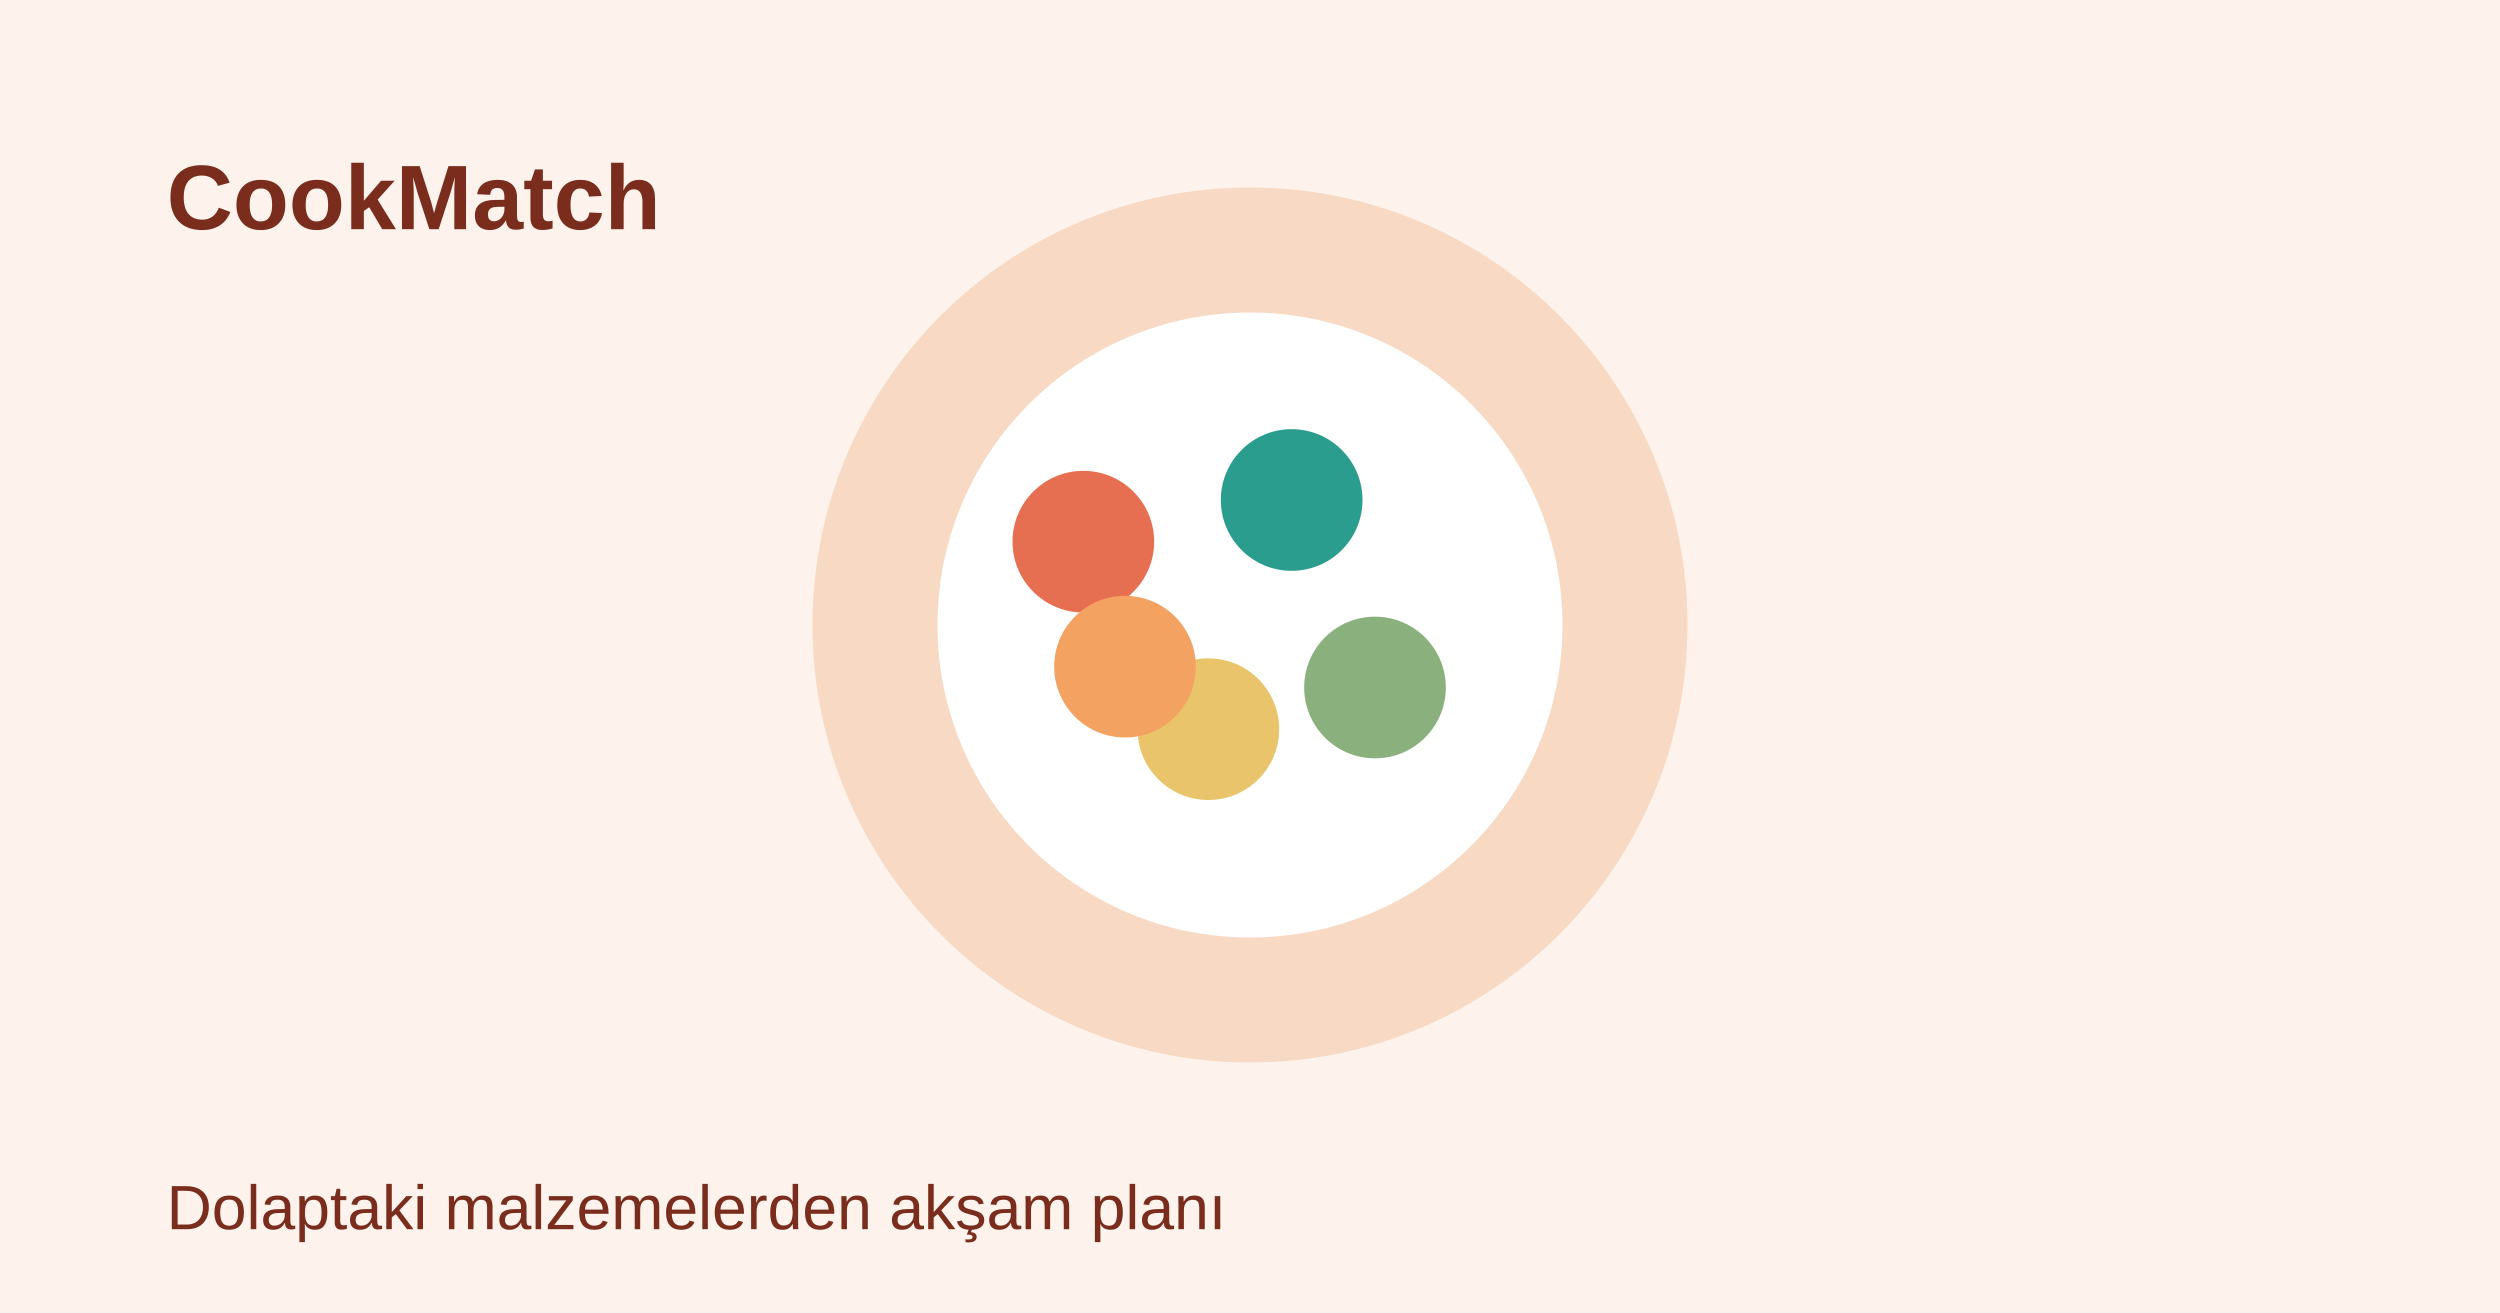
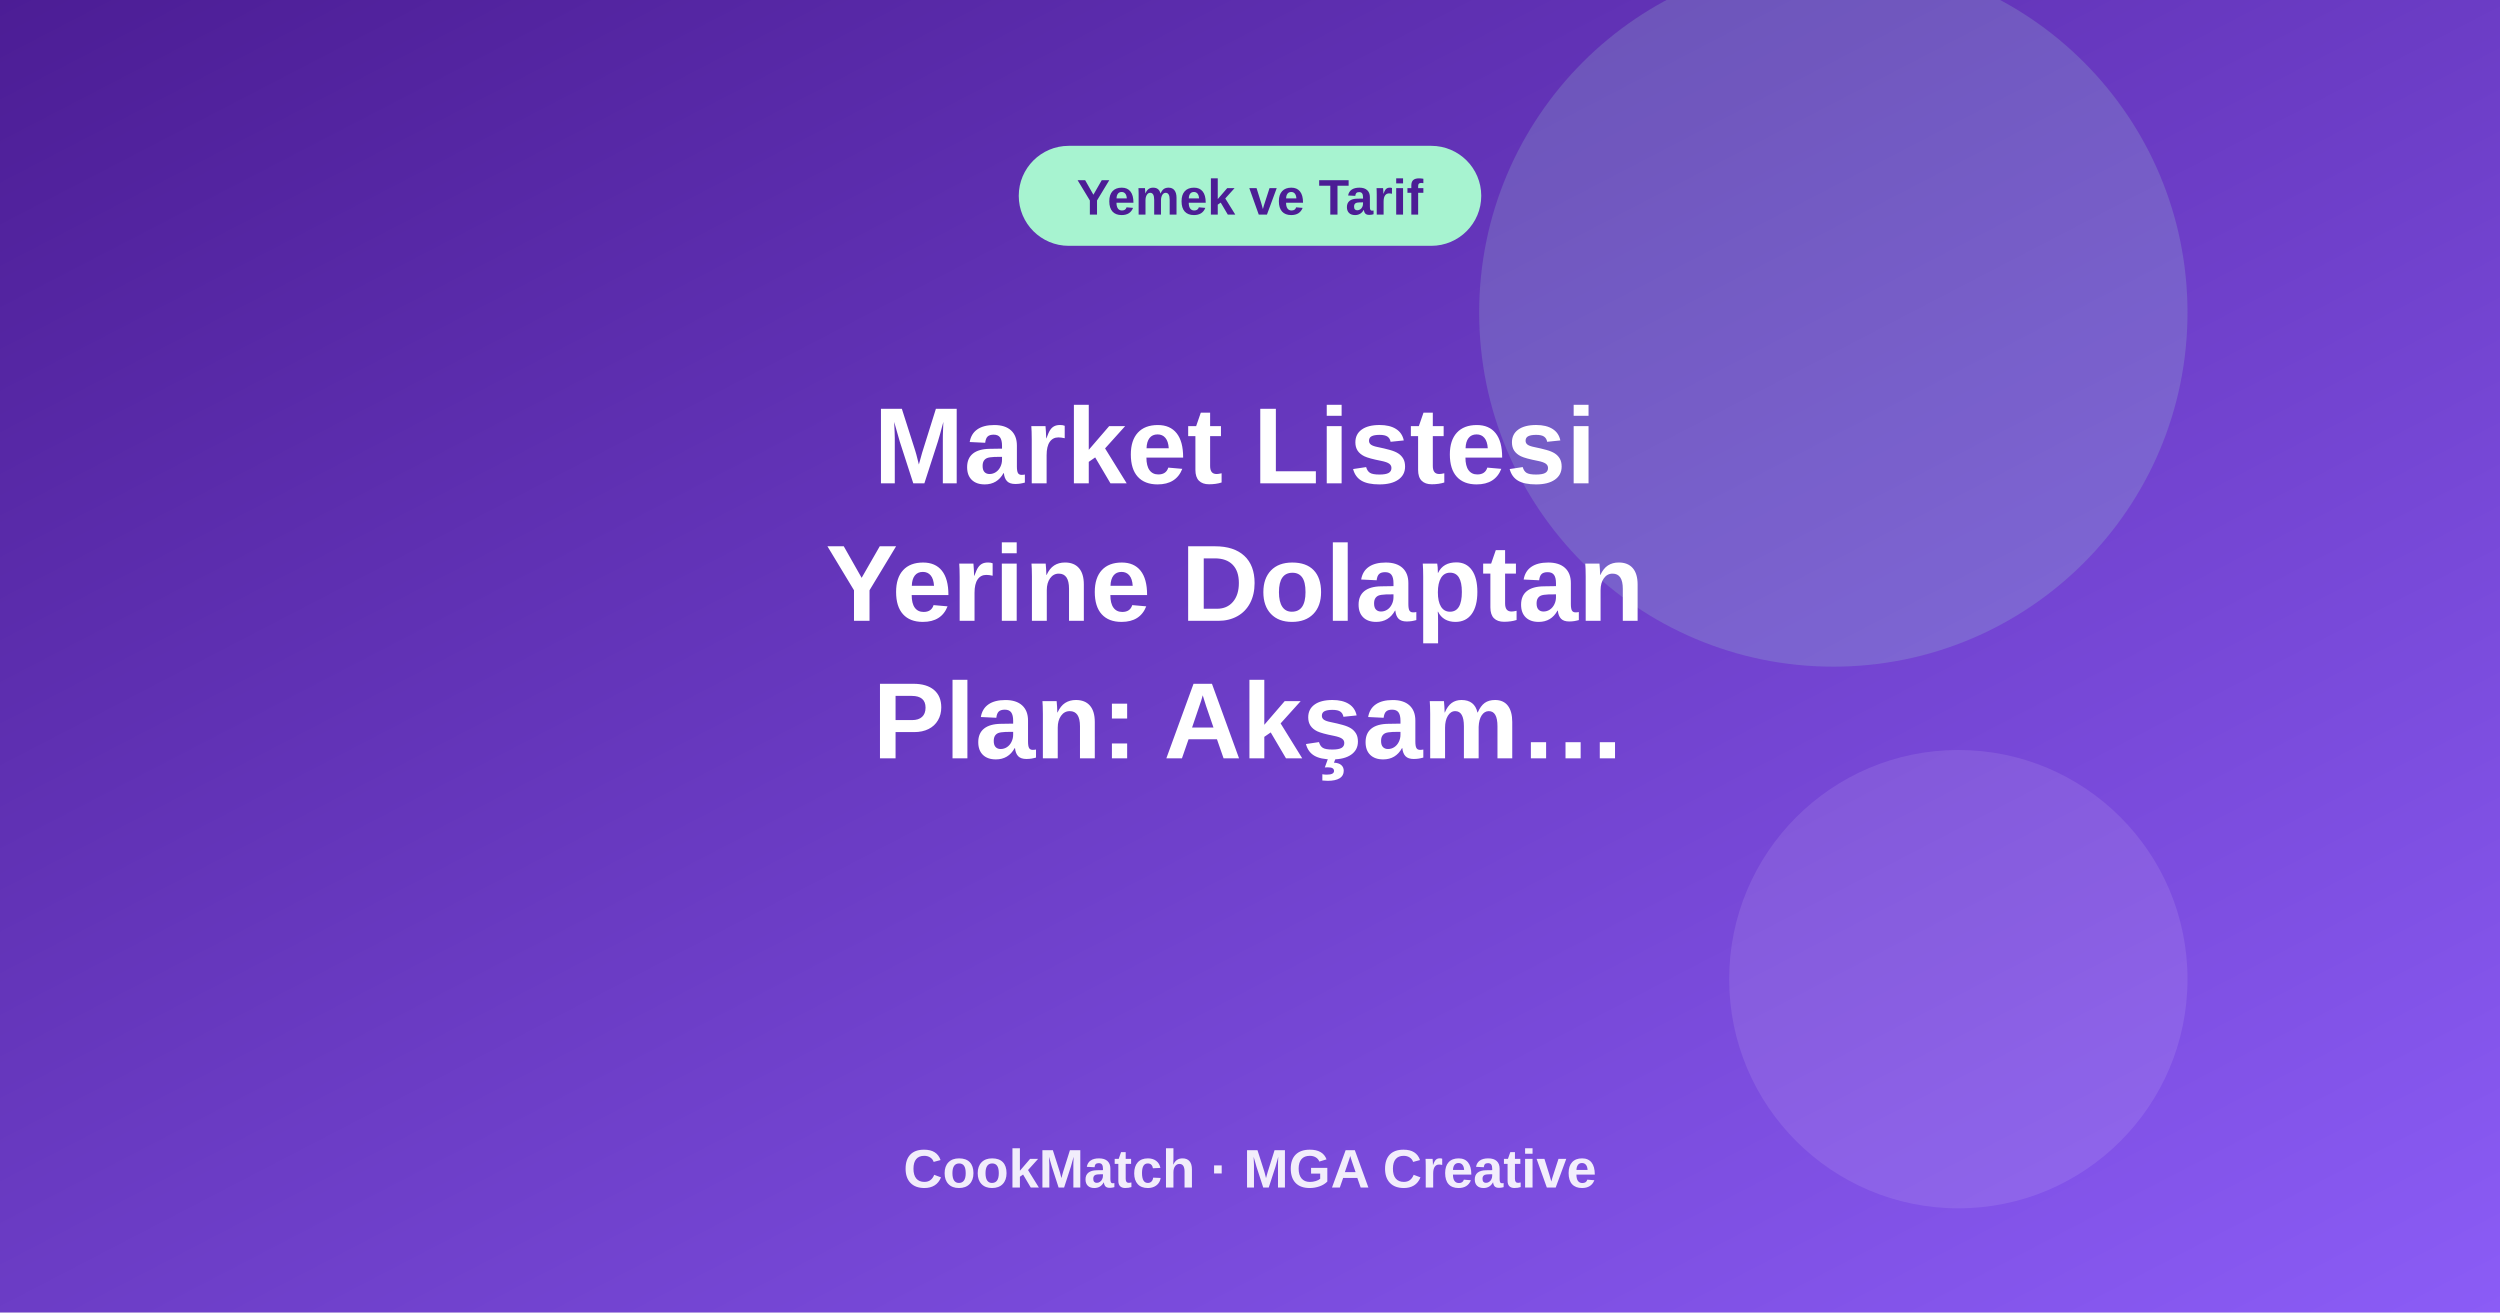
<svg xmlns="http://www.w3.org/2000/svg" viewBox="0 0 1200 630" width="1200" height="630">
-   <rect width="1200" height="630" fill="#fdf3ec" />
-   <circle cx="600" cy="300" r="210" fill="#f7d9c4" />
-   <circle cx="600" cy="300" r="150" fill="#fff" />
-   <circle cx="520" cy="260" r="34" fill="#e76f51" />
-   <circle cx="620" cy="240" r="34" fill="#2a9d8f" />
-   <circle cx="580" cy="350" r="34" fill="#e9c46a" />
-   <circle cx="660" cy="330" r="34" fill="#8ab17d" />
-   <circle cx="540" cy="320" r="34" fill="#f4a261" />
-   <text x="80" y="110" font-family="Arial,sans-serif" font-size="44" font-weight="bold" fill="#7a2c1d">CookMatch</text>
-   <text x="80" y="590" font-family="Arial,sans-serif" font-size="30" fill="#7a2c1d">Dolaptaki malzemelerden akşam planı</text>
+   <defs>
+     <linearGradient id="g" x1="0" y1="0" x2="1" y2="1">
+       <stop offset="0" stop-color="#4c1d95" />
+       <stop offset="1" stop-color="#8b5cf6" />
+     </linearGradient>
+   </defs>
+   <rect width="1200" height="630" fill="url(#g)" />
+   <circle cx="880" cy="150" r="170" fill="#a7f3d0" opacity="0.18" />
+   <circle cx="940" cy="470" r="110" fill="#ffffff" opacity="0.10" />
+   <rect x="489" y="70" width="222" height="48" rx="24" fill="#a7f3d0" />
+   <text x="600" y="103" text-anchor="middle" font-family="Arial, Helvetica, sans-serif" font-size="24" font-weight="700" fill="#4c1d95">Yemek ve Tarif</text>
+   <text text-anchor="middle" font-family="Arial, Helvetica, sans-serif" font-size="52" font-weight="800" fill="#ffffff">
+     <tspan x="600" y="232">Market Listesi</tspan>
+     <tspan x="600" y="298">Yerine Dolaptan</tspan>
+     <tspan x="600" y="364">Plan: Akşam…</tspan>
+   </text>
+   <text x="600" y="570" text-anchor="middle" font-family="Arial, Helvetica, sans-serif" font-size="26" font-weight="600" fill="#ffffff" opacity="0.9">CookMatch  ·  MGA Creative</text>
</svg>
